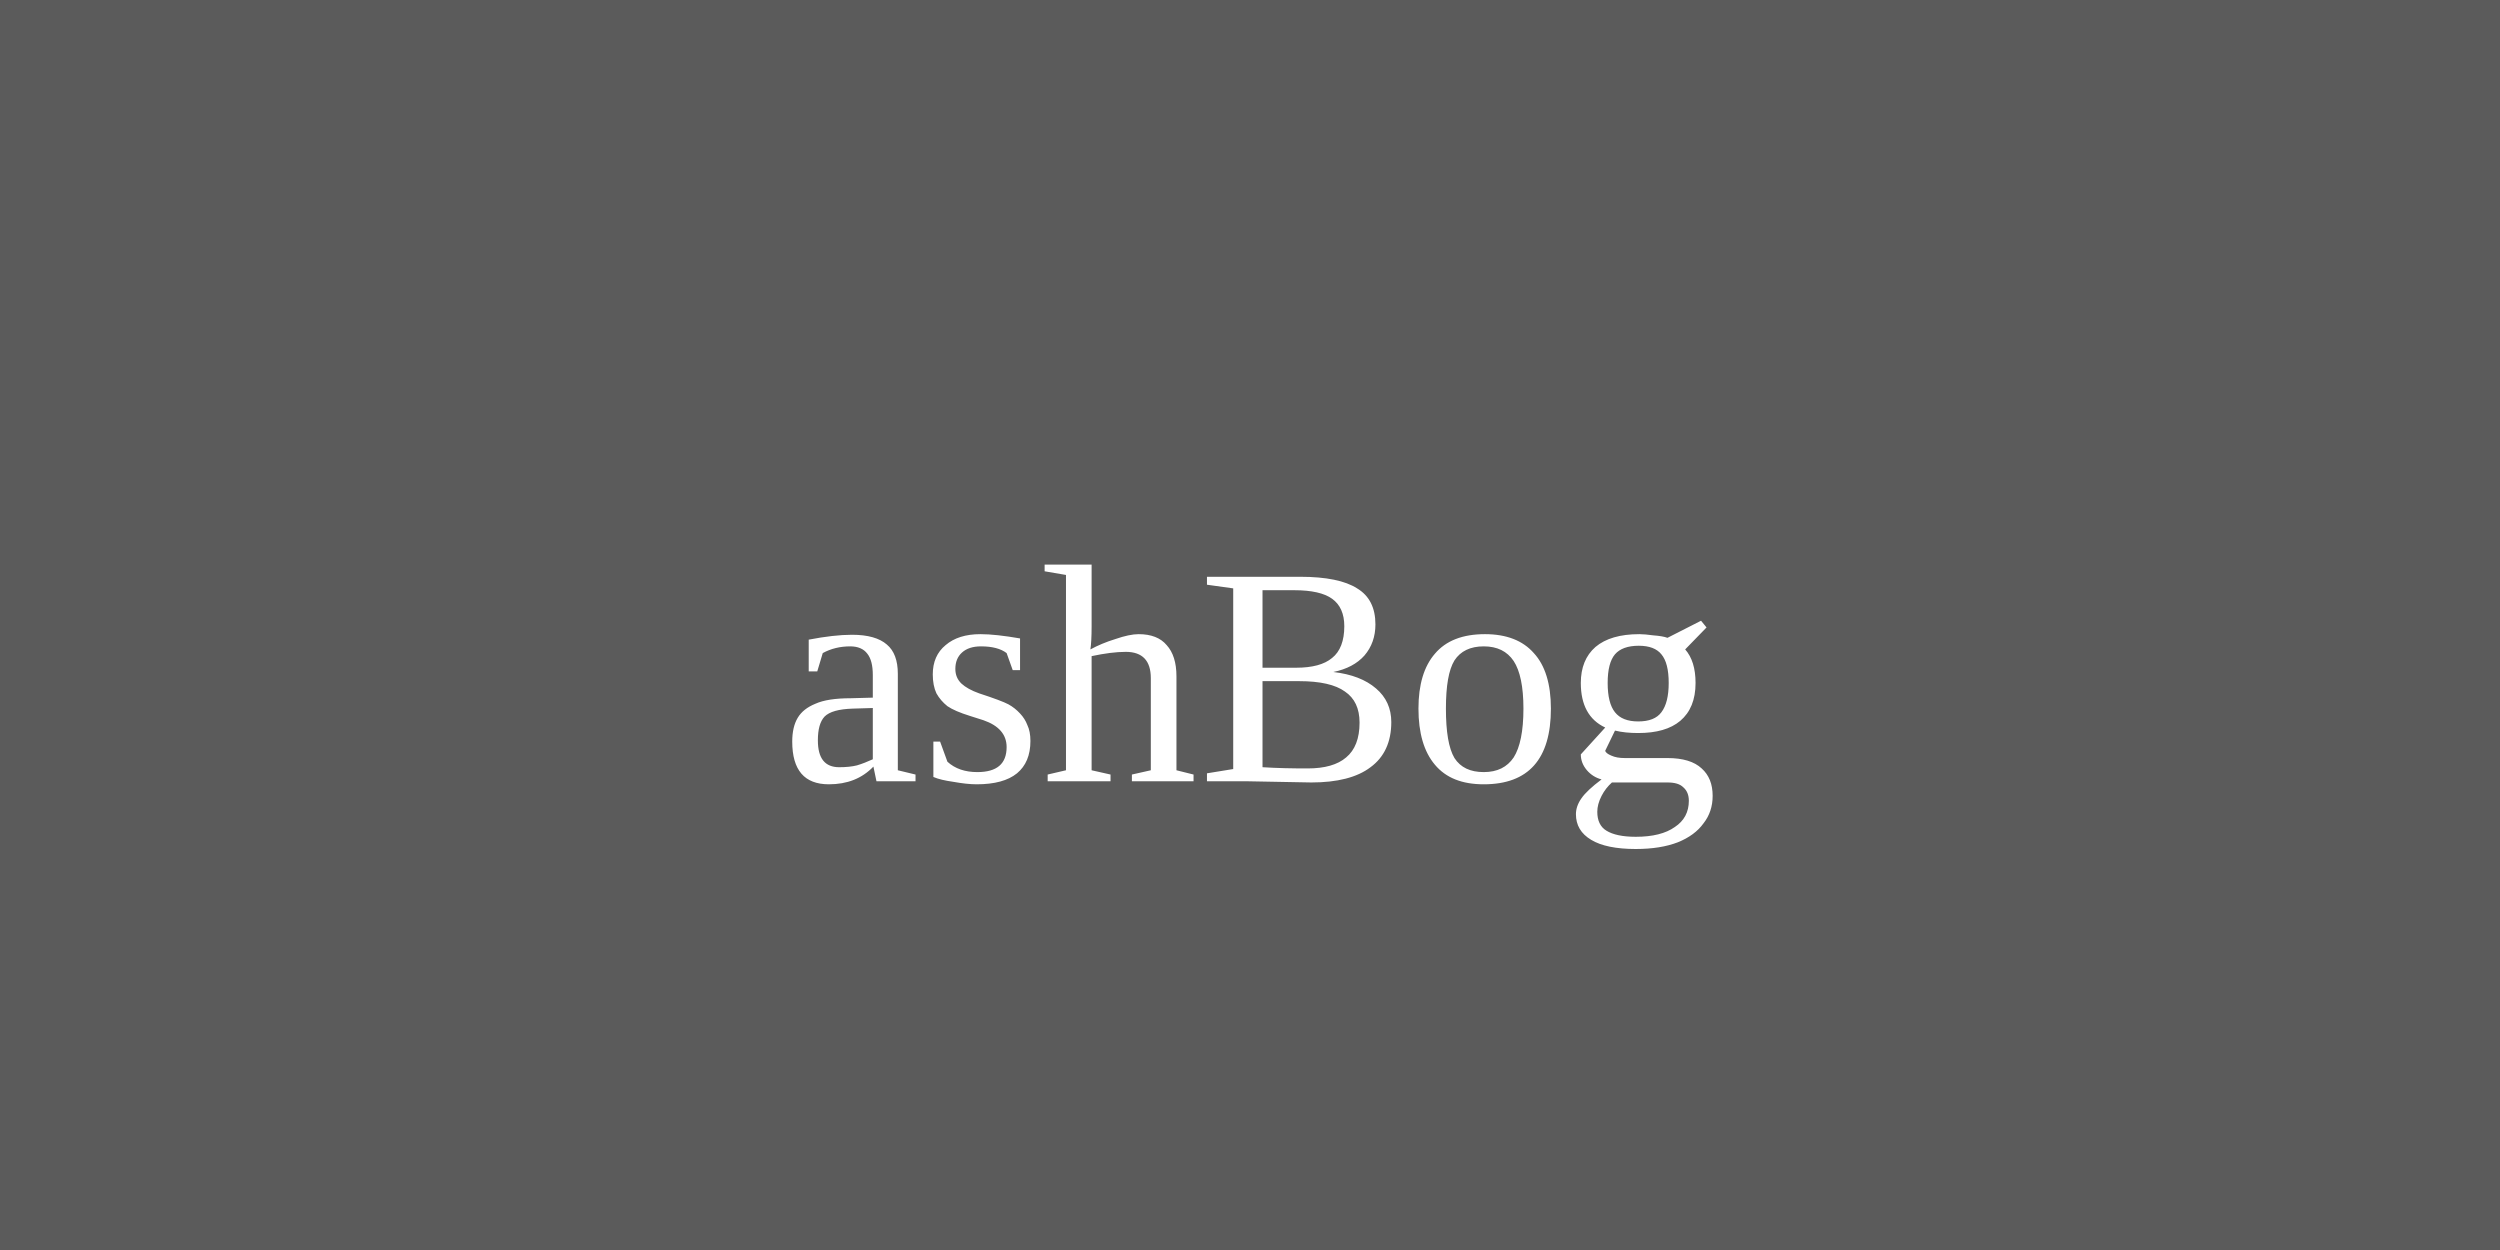
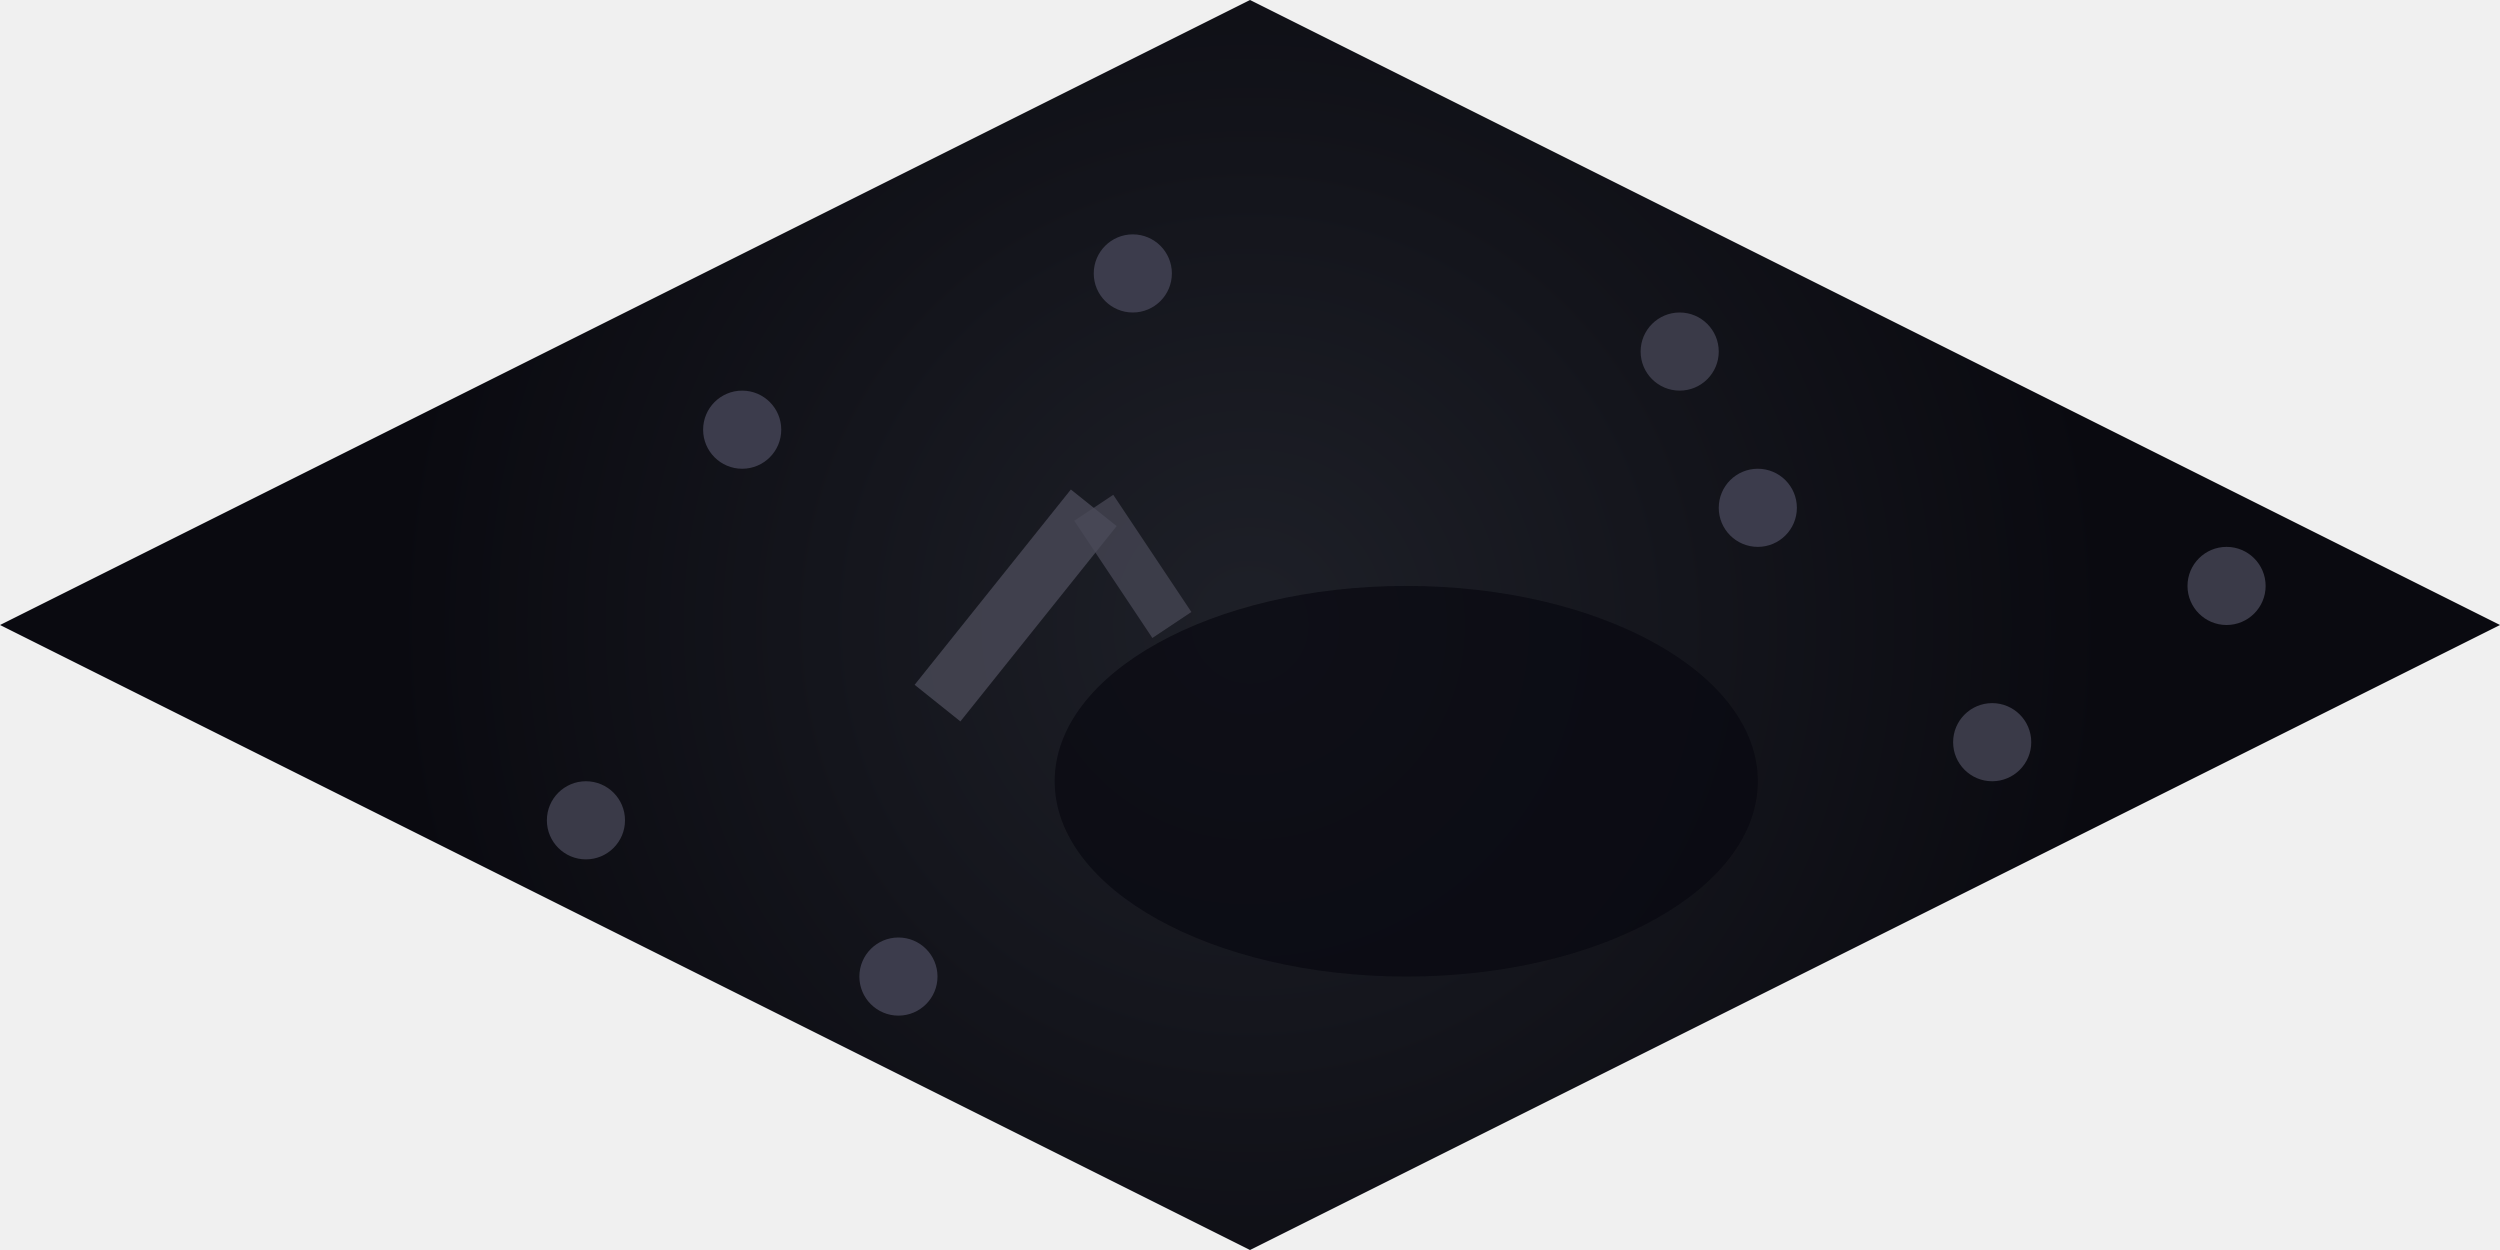
<svg xmlns="http://www.w3.org/2000/svg" viewBox="0 0 64 32" width="64" height="32">
-   <rect width="64" height="32" fill="#5b5b5b" />
-   <text x="32" y="20" font-size="8" text-anchor="middle" fill="#ffffff">ashBog</text>
+   <defs>
+     <radialGradient id="g" cx="32" cy="16" r="22" gradientUnits="userSpaceOnUse">
+       <stop offset="0%" stop-color="#1E2028" />
+       <stop offset="100%" stop-color="#0A0A10" />
+     </radialGradient>
+     <clipPath id="d">
+       <polygon points="32,0 64,16 32,32 0,16" />
+     </clipPath>
+   </defs>
+   <polygon points="32,0 64,16 32,32 0,16" fill="url(#g)" />
+   <g clip-path="url(#d)">
+     <ellipse cx="36" cy="20" rx="9" ry="5" fill="#080810" opacity="0.72" />
+     <rect x="18" y="10" width="2" height="2" rx="1" fill="#3C3C4C" />
+     <rect x="28" y="6" width="2" height="2" rx="1" fill="#3C3C4C" />
+     <rect x="44" y="12" width="2" height="2" rx="1" fill="#3C3C4C" />
+     <rect x="14" y="20" width="2" height="2" rx="1" fill="#3A3A48" />
+     <rect x="50" y="18" width="2" height="2" rx="1" fill="#3A3A48" />
+     <rect x="22" y="24" width="2" height="2" rx="1" fill="#3C3C4C" />
+     <rect x="42" y="8" width="2" height="2" rx="1" fill="#3A3A48" />
+     <rect x="56" y="14" width="2" height="2" rx="1" fill="#3A3A48" />
+     <line x1="24" y1="18" x2="28" y2="13" stroke="#4A4A58" stroke-width="1.5" opacity="0.80" />
+     <line x1="28" y1="13" x2="30" y2="16" stroke="#4A4A58" stroke-width="1.2" opacity="0.70" />
+   </g>
</svg>
